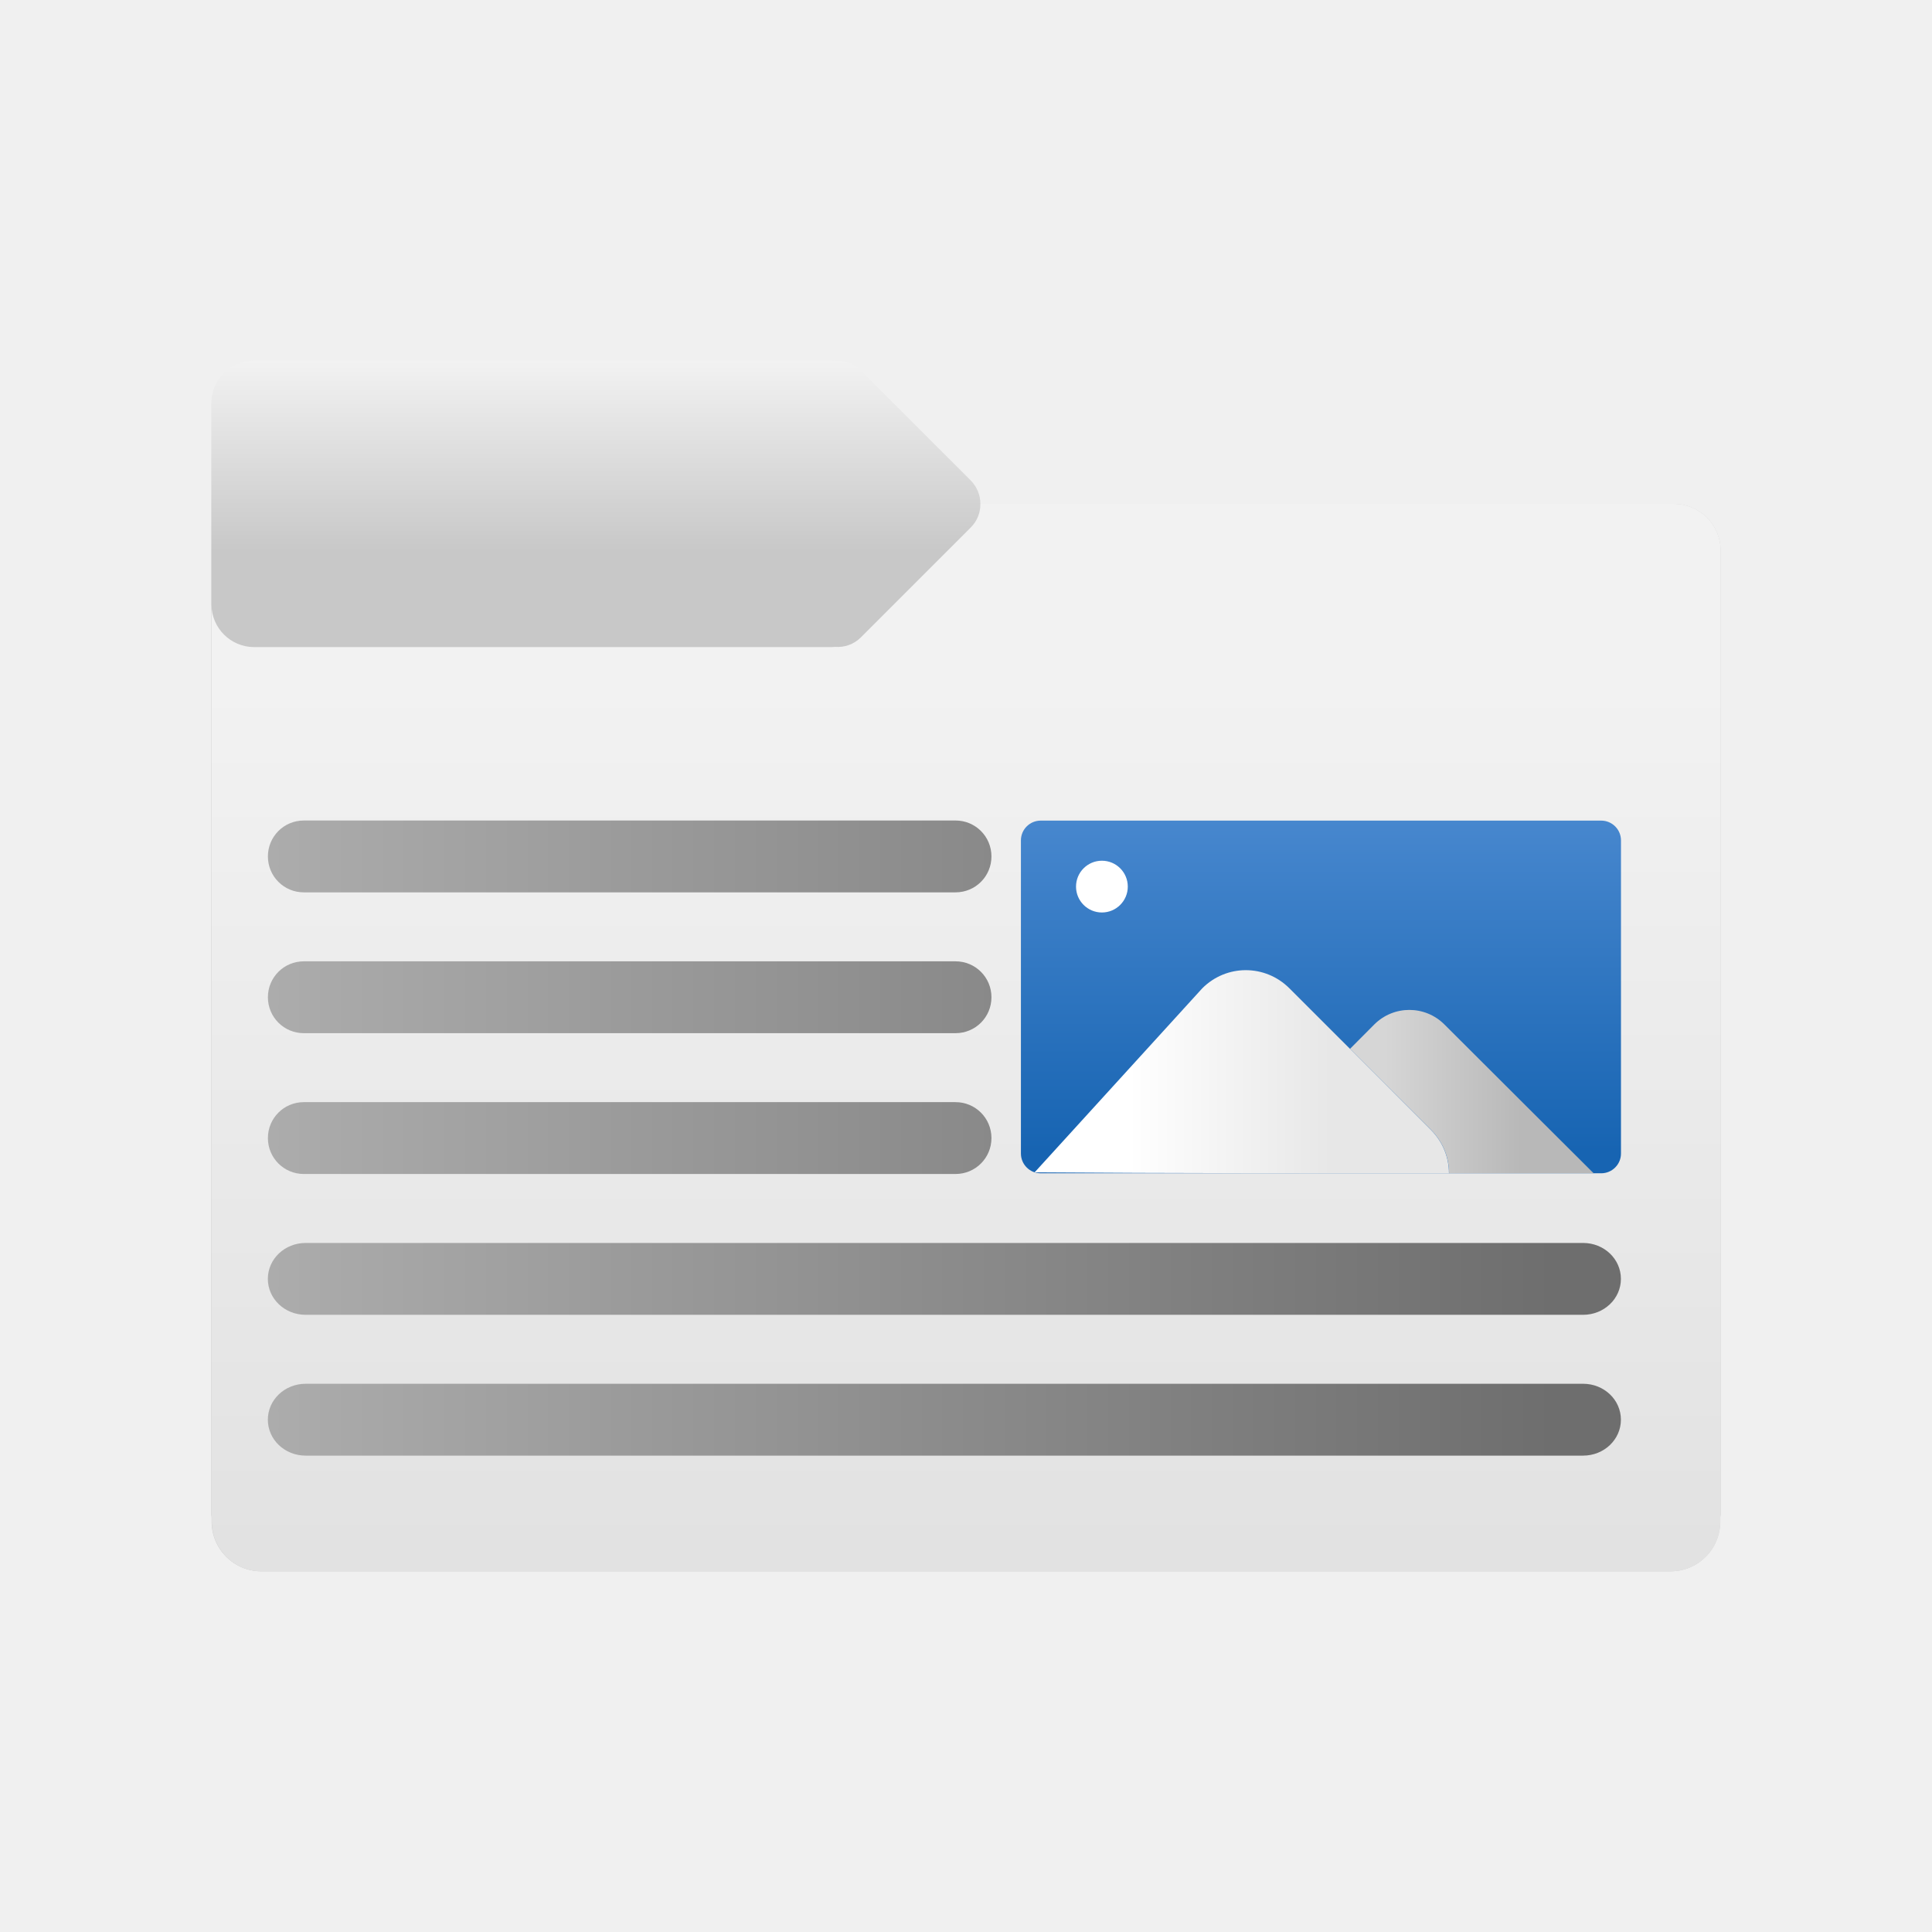
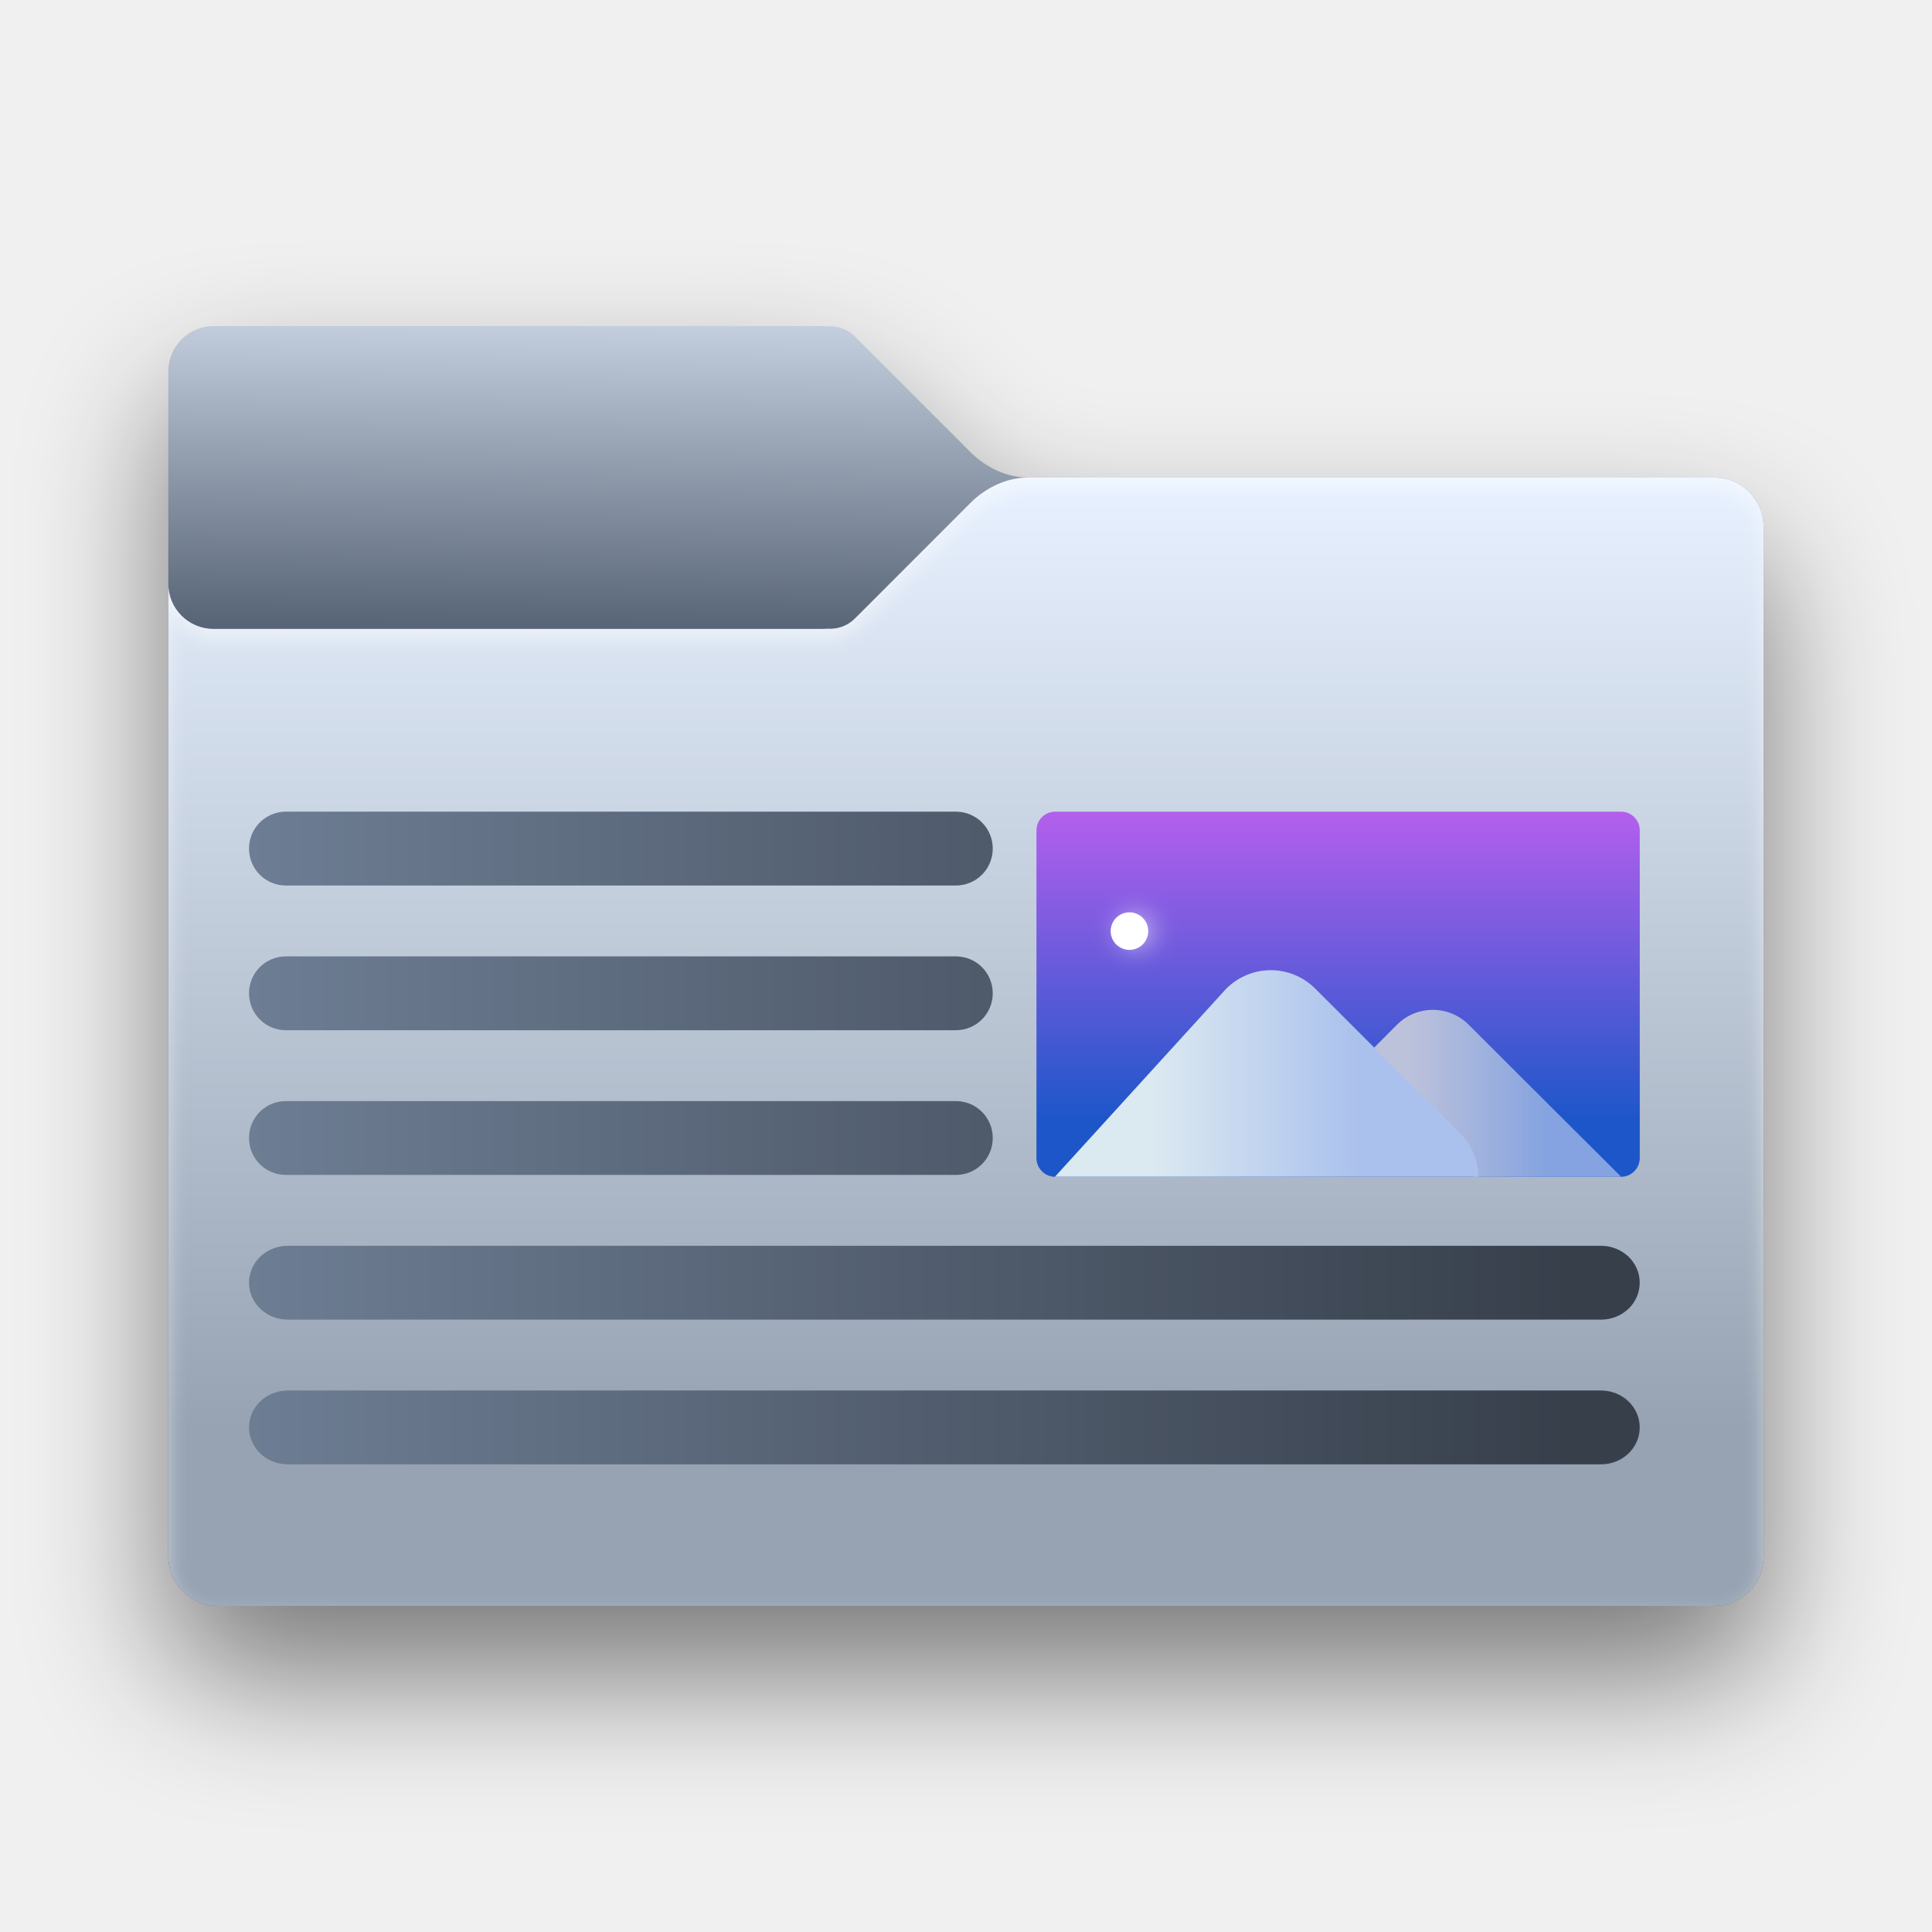
<svg xmlns="http://www.w3.org/2000/svg" xmlns:xlink="http://www.w3.org/1999/xlink" width="256" height="256" version="1.1" id="svg1" xml:space="preserve">
  <defs id="defs1">
-     <linearGradient id="linearGradient24">
-       <stop style="stop-color:#c8c8c8;stop-opacity:1;" offset="0" id="stop24" />
-       <stop style="stop-color:#f2f2f2;stop-opacity:1;" offset="1" id="stop25" />
-     </linearGradient>
    <pattern id="EMFhbasepattern" patternUnits="userSpaceOnUse" width="6" height="6" x="0" y="0" />
    <pattern id="EMFhbasepattern-7" patternUnits="userSpaceOnUse" width="6" height="6" x="0" y="0" />
    <pattern id="EMFhbasepattern-8" patternUnits="userSpaceOnUse" width="6" height="6" x="0" y="0" />
-     <linearGradient id="linearGradient148">
-       <stop style="stop-color:#d6d6d6;stop-opacity:1;" offset="0.426" id="stop147" />
-       <stop style="stop-color:#b8b8b8;stop-opacity:1;" offset="0.841" id="stop148" />
-     </linearGradient>
-     <linearGradient id="linearGradient146">
-       <stop style="stop-color:#ffffff;stop-opacity:1;" offset="0.212" id="stop145" />
-       <stop style="stop-color:#e7e7e7;stop-opacity:1;" offset="0.71" id="stop146" />
-     </linearGradient>
    <pattern id="EMFhbasepattern-1" patternUnits="userSpaceOnUse" width="6" height="6" x="0" y="0" />
    <pattern id="EMFhbasepattern-7-0" patternUnits="userSpaceOnUse" width="6" height="6" x="0" y="0" />
    <pattern id="EMFhbasepattern-8-6" patternUnits="userSpaceOnUse" width="6" height="6" x="0" y="0" />
-     <linearGradient id="linearGradient84-3">
-       <stop style="stop-color:#4787ce;stop-opacity:1;" offset="0" id="stop84-4" />
-       <stop style="stop-color:#1764b2;stop-opacity:1;" offset="0.937" id="stop83-0" />
-     </linearGradient>
    <linearGradient id="linearGradient62">
-       <stop style="stop-color:#acacac;stop-opacity:1;" offset="0" id="stop62" />
-       <stop style="stop-color:#6e6e6e;stop-opacity:1;" offset="1" id="stop63" />
+       <stop style="stop-color:#373f4b;stop-opacity:1;" offset="0" id="stop63" />
+       <stop style="stop-color:#6d7d93;stop-opacity:1;" offset="1" id="stop62" />
    </linearGradient>
    <pattern id="EMFhbasepattern-5" patternUnits="userSpaceOnUse" width="6" height="6" x="0" y="0" />
    <pattern id="EMFhbasepattern-7-9" patternUnits="userSpaceOnUse" width="6" height="6" x="0" y="0" />
    <pattern id="EMFhbasepattern-8-9" patternUnits="userSpaceOnUse" width="6" height="6" x="0" y="0" />
-     <linearGradient xlink:href="#linearGradient62" id="linearGradient63" x1="39.344" y1="11.482" x2="61.156" y2="11.482" gradientUnits="userSpaceOnUse" gradientTransform="translate(-0.9280776,-0.2011717)" />
-     <linearGradient xlink:href="#linearGradient84-3" id="linearGradient79-5" gradientUnits="userSpaceOnUse" gradientTransform="matrix(0.4007385,0,0,0.4007385,50.74574,1.685143)" x1="17.5" y1="11.016" x2="17.5" y2="26.047" />
-     <linearGradient xlink:href="#linearGradient146" id="linearGradient83-1" gradientUnits="userSpaceOnUse" gradientTransform="translate(-0.347235)" x1="53.428" y1="10.389" x2="60.365" y2="10.389" />
-     <linearGradient xlink:href="#linearGradient148" id="linearGradient1" gradientUnits="userSpaceOnUse" gradientTransform="matrix(0.8044542,0,0,0.8044542,13.56908,2.37061)" x1="53.428" y1="10.389" x2="60.365" y2="10.389" />
-     <linearGradient xlink:href="#linearGradient24" id="linearGradient25" x1="17.756" y1="9.432" x2="17.756" y2="6.068" gradientUnits="userSpaceOnUse" />
-     <linearGradient id="linearGradient15">
-       <stop style="stop-color:#dddddd;stop-opacity:1;" offset="0.158" id="stop15" />
-       <stop style="stop-color:#f2f2f2;stop-opacity:1;" offset="1" id="stop16" />
-     </linearGradient>
+     <linearGradient xlink:href="#linearGradient62" id="linearGradient63" x1="61.156" y1="11.482" x2="39.344" y2="11.482" gradientUnits="userSpaceOnUse" gradientTransform="matrix(1.027889,0,0,1.027889,-2.345165,-0.5213743)" spreadMethod="pad" />
    <pattern id="EMFhbasepattern-6" patternUnits="userSpaceOnUse" width="6" height="6" x="0" y="0" />
    <pattern id="EMFhbasepattern-7-6" patternUnits="userSpaceOnUse" width="6" height="6" x="0" y="0" />
-     <linearGradient xlink:href="#linearGradient15" id="linearGradient16" x1="68.059" y1="34.118" x2="68.059" y2="9.988" gradientUnits="userSpaceOnUse" gradientTransform="matrix(0.9957725,0,0,0.9957725,-9.153969,1.896728)" />
    <pattern id="EMFhbasepattern-8-4" patternUnits="userSpaceOnUse" width="6" height="6" x="0" y="0" />
+     <pattern id="EMFhbasepattern-4" patternUnits="userSpaceOnUse" width="6" height="6" x="0" y="0" />
+     <pattern id="EMFhbasepattern-7-8" patternUnits="userSpaceOnUse" width="6" height="6" x="0" y="0" />
+     <pattern id="EMFhbasepattern-8-8" patternUnits="userSpaceOnUse" width="6" height="6" x="0" y="0" />
+     <linearGradient id="linearGradient6-4">
+       <stop style="stop-color:#576475;stop-opacity:1;" offset="0" id="stop6-8" />
+       <stop style="stop-color:#e5efff;stop-opacity:1;" offset="1" id="stop7-8" />
+     </linearGradient>
+     <linearGradient id="linearGradient15-2">
+       <stop style="stop-color:#97a3b3;stop-opacity:1;" offset="0.158" id="stop15-4" />
+       <stop style="stop-color:#e7f1ff;stop-opacity:1;" offset="1" id="stop16-5" />
+     </linearGradient>
+     <pattern id="EMFhbasepattern-5-2" patternUnits="userSpaceOnUse" width="6" height="6" x="0" y="0" />
+     <pattern id="EMFhbasepattern-7-1" patternUnits="userSpaceOnUse" width="6" height="6" x="0" y="0" />
+     <pattern id="EMFhbasepattern-8-7" patternUnits="userSpaceOnUse" width="6" height="6" x="0" y="0" />
+     <filter style="color-interpolation-filters:sRGB" id="filter29" x="-0.106" y="-0.132" width="1.211" height="1.318">
+       <feFlood result="flood" in="SourceGraphic" flood-opacity="0.498" flood-color="rgb(0,0,0)" id="feFlood28" />
+       <feGaussianBlur result="blur" in="SourceGraphic" stdDeviation="1.5" id="feGaussianBlur28" />
+       <feOffset result="offset" in="blur" dx="0" dy="1.5" id="feOffset28" />
+       <feComposite result="comp1" operator="in" in="flood" in2="offset" id="feComposite28" />
+       <feComposite result="comp2" operator="over" in="SourceGraphic" in2="comp1" id="feComposite29" />
+     </filter>
+     <filter style="color-interpolation-filters:sRGB" id="filter29-8" x="-0.106" y="-0.132" width="1.211" height="1.318">
+       <feFlood result="flood" in="SourceGraphic" flood-opacity="0.498" flood-color="rgb(0,0,0)" id="feFlood28-5" />
+       <feGaussianBlur result="blur" in="SourceGraphic" stdDeviation="1.5" id="feGaussianBlur28-7" />
+       <feOffset result="offset" in="blur" dx="0" dy="1.5" id="feOffset28-6" />
+       <feComposite result="comp1" operator="in" in="flood" in2="offset" id="feComposite28-1" />
+       <feComposite result="comp2" operator="over" in="SourceGraphic" in2="comp1" id="feComposite29-8" />
+     </filter>
+     <filter style="color-interpolation-filters:sRGB" id="filter29-8-1" x="-0.106" y="-0.132" width="1.211" height="1.318">
+       <feFlood result="flood" in="SourceGraphic" flood-opacity="0.498" flood-color="rgb(0,0,0)" id="feFlood28-5-5" />
+       <feGaussianBlur result="blur" in="SourceGraphic" stdDeviation="1.5" id="feGaussianBlur28-7-2" />
+       <feOffset result="offset" in="blur" dx="0" dy="1.5" id="feOffset28-6-7" />
+       <feComposite result="comp1" operator="in" in="flood" in2="offset" id="feComposite28-1-6" />
+       <feComposite result="comp2" operator="over" in="SourceGraphic" in2="comp1" id="feComposite29-8-1" />
+     </filter>
+     <linearGradient xlink:href="#linearGradient6-4" id="linearGradient4" gradientUnits="userSpaceOnUse" gradientTransform="translate(0.03022189,-0.1384419)" x1="8.213" y1="6.914" x2="8.311" y2="-1.664" />
+     <linearGradient xlink:href="#linearGradient15-2" id="linearGradient5" gradientUnits="userSpaceOnUse" gradientTransform="translate(-50.24759,-6.450626)" x1="68.059" y1="34.118" x2="68.059" y2="9.988" />
+     <linearGradient id="linearGradient13">
+       <stop style="stop-color:#1d56c9;stop-opacity:1;" offset="0.158" id="stop12" />
+       <stop style="stop-color:#b25fed;stop-opacity:1;" offset="1" id="stop13" />
+     </linearGradient>
+     <pattern id="EMFhbasepattern-61" patternUnits="userSpaceOnUse" width="6" height="6" x="0" y="0" />
+     <pattern id="EMFhbasepattern-7-89" patternUnits="userSpaceOnUse" width="6" height="6" x="0" y="0" />
+     <pattern id="EMFhbasepattern-8-2" patternUnits="userSpaceOnUse" width="6" height="6" x="0" y="0" />
+     <linearGradient id="linearGradient148">
+       <stop style="stop-color:#bdc2db;stop-opacity:1;" offset="0.426" id="stop147" />
+       <stop style="stop-color:#85a3e0;stop-opacity:1;" offset="0.841" id="stop148" />
+     </linearGradient>
+     <linearGradient id="linearGradient146">
+       <stop style="stop-color:#dbe9f0;stop-opacity:1;" offset="0.212" id="stop145" />
+       <stop style="stop-color:#abc1ed;stop-opacity:1;" offset="0.71" id="stop146" />
+     </linearGradient>
+     <pattern id="EMFhbasepattern-1-9" patternUnits="userSpaceOnUse" width="6" height="6" x="0" y="0" />
+     <pattern id="EMFhbasepattern-7-0-5" patternUnits="userSpaceOnUse" width="6" height="6" x="0" y="0" />
+     <pattern id="EMFhbasepattern-8-6-4" patternUnits="userSpaceOnUse" width="6" height="6" x="0" y="0" />
+     <linearGradient xlink:href="#linearGradient148" id="linearGradient82" gradientUnits="userSpaceOnUse" gradientTransform="matrix(0.8044542,0,0,0.8044542,13.58189,2.334777)" x1="53.428" y1="10.389" x2="60.365" y2="10.389" />
+     <linearGradient xlink:href="#linearGradient146" id="linearGradient83" gradientUnits="userSpaceOnUse" gradientTransform="translate(-0.2504076,-0.01988527)" x1="53.428" y1="10.389" x2="60.365" y2="10.389" />
+     <pattern id="EMFhbasepattern-3" patternUnits="userSpaceOnUse" width="6" height="6" x="0" y="0" />
+     <pattern id="EMFhbasepattern-7-9-3" patternUnits="userSpaceOnUse" width="6" height="6" x="0" y="0" />
+     <pattern id="EMFhbasepattern-8-4-1" patternUnits="userSpaceOnUse" width="6" height="6" x="0" y="0" />
+     <pattern id="EMFhbasepattern-4-2" patternUnits="userSpaceOnUse" width="6" height="6" x="0" y="0" />
+     <pattern id="EMFhbasepattern-7-4" patternUnits="userSpaceOnUse" width="6" height="6" x="0" y="0" />
+     <pattern id="EMFhbasepattern-8-9-3" patternUnits="userSpaceOnUse" width="6" height="6" x="0" y="0" />
+     <pattern id="EMFhbasepattern-2" patternUnits="userSpaceOnUse" width="6" height="6" x="0" y="0" />
+     <pattern id="EMFhbasepattern-7-45" patternUnits="userSpaceOnUse" width="6" height="6" x="0" y="0" />
+     <pattern id="EMFhbasepattern-8-1" patternUnits="userSpaceOnUse" width="6" height="6" x="0" y="0" />
+     <filter style="color-interpolation-filters:sRGB" id="filter29-11" x="-0.106" y="-0.132" width="1.211" height="1.318">
+       <feFlood result="flood" in="SourceGraphic" flood-opacity="0.498" flood-color="rgb(0,0,0)" id="feFlood28-3" />
+       <feGaussianBlur result="blur" in="SourceGraphic" stdDeviation="1.5" id="feGaussianBlur28-87" />
+       <feOffset result="offset" in="blur" dx="0" dy="1.5" id="feOffset28-4" />
+       <feComposite result="comp1" operator="in" in="flood" in2="offset" id="feComposite28-2" />
+       <feComposite result="comp2" operator="over" in="SourceGraphic" in2="comp1" id="feComposite29-7" />
+     </filter>
+     <filter style="color-interpolation-filters:sRGB" id="filter29-1" x="-0.106" y="-0.132" width="1.211" height="1.318">
+       <feFlood result="flood" in="SourceGraphic" flood-opacity="0.498" flood-color="rgb(0,0,0)" id="feFlood28-6" />
+       <feGaussianBlur result="blur" in="SourceGraphic" stdDeviation="1.5" id="feGaussianBlur28-8" />
+       <feOffset result="offset" in="blur" dx="0" dy="1.5" id="feOffset28-5" />
+       <feComposite result="comp1" operator="in" in="flood" in2="offset" id="feComposite28-7" />
+       <feComposite result="comp2" operator="over" in="SourceGraphic" in2="comp1" id="feComposite29-6" />
+     </filter>
+     <filter style="color-interpolation-filters:sRGB" id="filter137" x="-0.765" y="-0.765" width="2.689" height="2.529">
+       <feFlood result="flood" in="SourceGraphic" flood-opacity="0.498" flood-color="rgb(0,0,0)" id="feFlood136" />
+       <feGaussianBlur result="blur" in="SourceGraphic" stdDeviation="0.2" id="feGaussianBlur136" />
+       <feOffset result="offset" in="blur" dx="0.1" dy="-0" id="feOffset136" />
+       <feComposite result="comp1" operator="in" in="offset" in2="flood" id="feComposite136" />
+       <feComposite result="comp2" operator="over" in="SourceGraphic" in2="comp1" id="feComposite137" />
+     </filter>
+     <linearGradient xlink:href="#linearGradient13" id="linearGradient6" gradientUnits="userSpaceOnUse" gradientTransform="translate(-50.24759,-6.450626)" x1="68.059" y1="34.118" x2="68.059" y2="13.686" />
+     <filter style="color-interpolation-filters:sRGB;" id="filter2" x="-0.014" y="-0.02" width="1.028" height="1.048">
+       <feFlood result="flood" in="SourceGraphic" flood-opacity="0.498" flood-color="rgb(255,255,255)" id="feFlood1" />
+       <feGaussianBlur result="blur" in="SourceGraphic" stdDeviation="0.2" id="feGaussianBlur1" />
+       <feOffset result="offset" in="blur" dx="0" dy="0.2" id="feOffset1" />
+       <feComposite result="comp1" operator="out" in="flood" in2="offset" id="feComposite1" />
+       <feComposite result="comp2" operator="atop" in="comp1" in2="SourceGraphic" id="feComposite2" />
+     </filter>
  </defs>
-   <g id="g5" style="display:inline" transform="matrix(7.492205,0,0,7.492205,-3.118139,2.322717)">
-     <g id="g11">
-       <path d="m 4.911,6.068 c -0.42,0 -0.758,0.338 -0.758,0.758 v 0.443 2.162 0.945 16.092 c 0,0.019 0.005,0.038 0.006,0.057 v 0.074 c 0,0.487 0.392,0.881 0.879,0.881 H 29.96 c 0.487,0 0.879,-0.393 0.879,-0.881 v -0.074 c 0.001,-0.019 0.008,-0.037 0.008,-0.057 V 9.432 c 0,-0.461 -0.37,-0.83 -0.83,-0.83 H 17.757 c 0,0.038 -0.007,0.074 -0.014,0.111 0.007,-0.037 0.012,-0.074 0.012,-0.111 0,-0.15 -0.057,-0.301 -0.172,-0.416 L 15.638,6.24 c -0.11,-0.11 -0.253,-0.166 -0.396,-0.17 -0.021,-6.095e-4 -0.04,4.681e-4 -0.061,0.002 -0.022,-0.002 -0.044,-0.004 -0.066,-0.004 H 5.355 Z" style="fill:url(#linearGradient25);stroke:#000000;stroke-width:0;stroke-linecap:round;stroke-linejoin:round" id="path10" />
-       <path d="m 31.058,9.543 c 0,-0.461 -0.37,-0.83 -0.83,-0.83 H 17.966 c 0,0.15 -0.055,0.301 -0.17,0.416 l -1.945,1.945 c -0.126,0.126 -0.293,0.18 -0.457,0.168 -0.022,0.002 -0.044,0.004 -0.066,0.004 H 5.124 c -0.42,0 -0.758,-0.338 -0.758,-0.758 v 16.092 c 0,0.019 0.005,0.038 0.006,0.057 v 0.074 c 0,0.487 0.392,0.881 0.879,0.881 h 24.922 c 0.487,0 0.879,-0.393 0.879,-0.881 v -0.074 c 0.001,-0.019 0.006,-0.037 0.006,-0.057 z" style="display:inline;fill:url(#linearGradient16);stroke-width:0.999" id="path7" transform="translate(-0.209966,-0.1113309)" />
-     </g>
-     <g id="g74" transform="matrix(1.043333,0,0,1.043333,-34.92749,8.04871)">
-       <path d="m 39.026,5.897 c -0.338,0 -0.609,0.272 -0.609,0.609 0,0.338 0.272,0.609 0.609,0.609 h 11.047 c 0.338,0 0.609,-0.272 0.609,-0.609 0,-0.338 -0.272,-0.609 -0.609,-0.609 z m 0,2.387 c -0.338,0 -0.609,0.272 -0.609,0.609 0,0.338 0.272,0.609 0.609,0.609 h 11.047 c 0.338,0 0.609,-0.272 0.609,-0.609 0,-0.338 -0.272,-0.609 -0.609,-0.609 z m 0,2.387 c -0.338,0 -0.609,0.272 -0.609,0.609 0,0.338 0.272,0.609 0.609,0.609 h 11.047 c 0.338,0 0.609,-0.272 0.609,-0.609 0,-0.338 -0.272,-0.609 -0.609,-0.609 z m 0.031,2.387 c -0.355,0 -0.641,0.272 -0.641,0.609 0,0.338 0.286,0.609 0.641,0.609 h 21.654 c 0.355,0 0.641,-0.272 0.641,-0.609 0,-0.338 -0.286,-0.609 -0.641,-0.609 z m 0,2.387 c -0.355,0 -0.641,0.272 -0.641,0.609 0,0.338 0.286,0.609 0.641,0.609 h 21.654 c 0.355,0 0.641,-0.272 0.641,-0.609 0,-0.338 -0.286,-0.609 -0.641,-0.609 z" style="fill:url(#linearGradient63);stroke:#000000;stroke-width:0;stroke-linecap:round;stroke-linejoin:round" id="path233" />
-       <g id="g78" transform="matrix(0.9925676,0,0,0.9925676,-1.062316,-0.1558368)">
-         <rect style="fill:url(#linearGradient79-5);stroke:#000000;stroke-width:0;stroke-linecap:round;stroke-linejoin:round;stroke-dasharray:none" id="rect75" width="10.248" height="6.023" x="52.635" y="6.1" ry="0.338" />
-         <g id="g83-5" transform="translate(-0.07084107)">
-           <circle style="fill:#ffffff;fill-opacity:1;stroke:#000000;stroke-width:0;stroke-linecap:round;stroke-linejoin:round;stroke-dasharray:none;stroke-opacity:1" id="circle76-9" cx="54.089" cy="7.227" r="0.442" />
-           <path d="m 62.487,12.123 c 0,0 -1.837,-1.83 -2.548,-2.541 -0.332,-0.332 -0.867,-0.332 -1.199,0 l -0.414,0.416 1.381,1.381 c 0.207,0.207 0.311,0.475 0.311,0.744 z" style="fill:url(#linearGradient1);stroke:#000000;stroke-width:0;stroke-linecap:round;stroke-linejoin:round" id="path77-9" />
-           <path d="m 56.546,8.654 c -0.269,0 -0.538,0.104 -0.744,0.311 l -2.862,3.142 c 2.359,0.017 4.718,0.016 7.076,0.016 0,-0.27 -0.104,-0.538 -0.311,-0.744 L 58.326,9.998 57.292,8.965 C 57.086,8.758 56.816,8.654 56.546,8.654 Z" style="fill:url(#linearGradient83-1);stroke:#000000;stroke-width:0;stroke-linecap:round;stroke-linejoin:round" id="path78" />
-         </g>
+   <g id="g2-1" transform="matrix(5.862437,0,0,5.862437,23.58154,46.56149)">
+     <path d="m 1.722,0.3 c -0.537,0 -0.969,0.432 -0.969,0.969 V 4.599 5.807 26.604 c 0,0.589 0.472,1.063 1.061,1.063 H 33.808 c 0.589,0 1.061,-0.475 1.061,-1.063 V 4.599 c 0,-0.589 -0.472,-1.061 -1.061,-1.061 H 19.138 c -0.552,0 -0.995,-0.307 -1.22,-0.532 L 15.432,0.52 C 15.292,0.379 15.109,0.308 14.926,0.302 c -0.026,-7.79e-4 -0.051,5.9077e-4 -0.077,0.002 -0.028,-0.002 -0.057,-0.005 -0.085,-0.005 z" style="fill:url(#linearGradient4);stroke-width:3.271;stroke-linejoin:round;filter:url(#filter29-8-1)" id="path3-2-7-6" transform="matrix(1.056936,0,0,1.056936,-1.014114,-0.8883547)" />
+     <path d="m 17.919,4.069 -2.486,2.486 c -0.161,0.161 -0.375,0.23 -0.584,0.215 -0.028,0.002 -0.057,0.005 -0.085,0.005 H 1.722 c -0.537,0 -0.969,-0.432 -0.969,-0.969 V 26.604 c 0,0.589 0.472,1.063 1.061,1.063 H 33.808 c 0.589,0 1.061,-0.475 1.061,-1.063 V 4.599 c 0,-0.589 -0.472,-1.061 -1.061,-1.061 H 19.138 c -0.552,0 -0.995,0.307 -1.22,0.532 z" style="display:inline;fill:url(#linearGradient5);stroke-width:1.003;filter:url(#filter2)" id="path2-7-9-8" transform="matrix(1.056936,0,0,1.056936,-1.014114,-0.8883547)" />
+     <g id="g74" transform="matrix(1.333382,0,0,1.333382,-49.19176,2.740125)" style="display:inline">
+       <path d="m 38.723,5.747 c -0.347,0 -0.626,0.279 -0.626,0.626 0,0.347 0.279,0.626 0.626,0.626 h 11.355 c 0.347,0 0.626,-0.279 0.626,-0.626 0,-0.347 -0.279,-0.626 -0.626,-0.626 z m 0,2.453 c -0.347,0 -0.626,0.279 -0.626,0.626 0,0.347 0.279,0.626 0.626,0.626 h 11.355 c 0.347,0 0.626,-0.279 0.626,-0.626 0,-0.347 -0.279,-0.626 -0.626,-0.626 z m 0,2.453 c -0.347,0 -0.626,0.279 -0.626,0.626 0,0.347 0.279,0.626 0.626,0.626 h 11.355 c 0.347,0 0.626,-0.279 0.626,-0.626 0,-0.347 -0.279,-0.626 -0.626,-0.626 z m 0.032,2.453 c -0.365,0 -0.658,0.279 -0.658,0.626 0,0.347 0.294,0.626 0.658,0.626 h 22.258 c 0.365,0 0.658,-0.279 0.658,-0.626 0,-0.347 -0.294,-0.626 -0.658,-0.626 z m 0,2.453 c -0.365,0 -0.658,0.279 -0.658,0.626 0,0.347 0.294,0.626 0.658,0.626 h 22.258 c 0.365,0 0.658,-0.279 0.658,-0.626 0,-0.347 -0.294,-0.626 -0.658,-0.626 z" style="fill:url(#linearGradient63);stroke:#000000;stroke-width:0;stroke-linecap:round;stroke-linejoin:round" id="path233" />
+       <g id="g83" transform="matrix(1.014187,0,0,1.014187,-2.029705,-0.3223775)" style="mix-blend-mode:normal">
+         <path id="path5" style="display:inline;fill:url(#linearGradient6);stroke-width:1.003" d="m 33.808,7.022 c 0.589,0 1.061,0.472 1.061,1.061 V 26.604 c 0,0.589 -0.472,1.064 -1.061,1.064 H 1.815 c -0.589,0 -1.061,-0.475 -1.061,-1.064 V 8.083 c 0,-0.589 0.472,-1.061 1.061,-1.061 z" transform="matrix(-0.2955811,0,0,0.2955811,63.03314,3.909191)" />
+         <circle style="fill:#ffffff;fill-opacity:1;stroke:#000000;stroke-width:0;stroke-linecap:round;stroke-linejoin:round;stroke-dasharray:none;stroke-opacity:1;filter:url(#filter137)" id="circle76" cx="54.281" cy="7.981" r="0.314" />
+         <path d="m 62.499,12.087 c 0,0 -1.837,-1.83 -2.548,-2.541 -0.332,-0.332 -0.867,-0.332 -1.199,0 l -0.414,0.416 1.381,1.381 c 0.207,0.207 0.311,0.475 0.311,0.744 z" style="fill:url(#linearGradient82);stroke:#000000;stroke-width:0;stroke-linecap:round;stroke-linejoin:round" id="path77" />
+         <path d="m 60.113,12.087 c -0.004,-0.264 -0.107,-0.526 -0.31,-0.728 L 58.423,9.978 57.389,8.945 C 57.183,8.738 56.913,8.634 56.643,8.634 c -0.269,0 -0.538,0.104 -0.745,0.31 l -2.862,3.142 c 2.359,2.73e-4 4.717,1.18e-4 7.076,1.18e-4 z" style="fill:url(#linearGradient83);stroke:#000000;stroke-width:0;stroke-linecap:round;stroke-linejoin:round" id="path3" />
      </g>
    </g>
  </g>
</svg>
